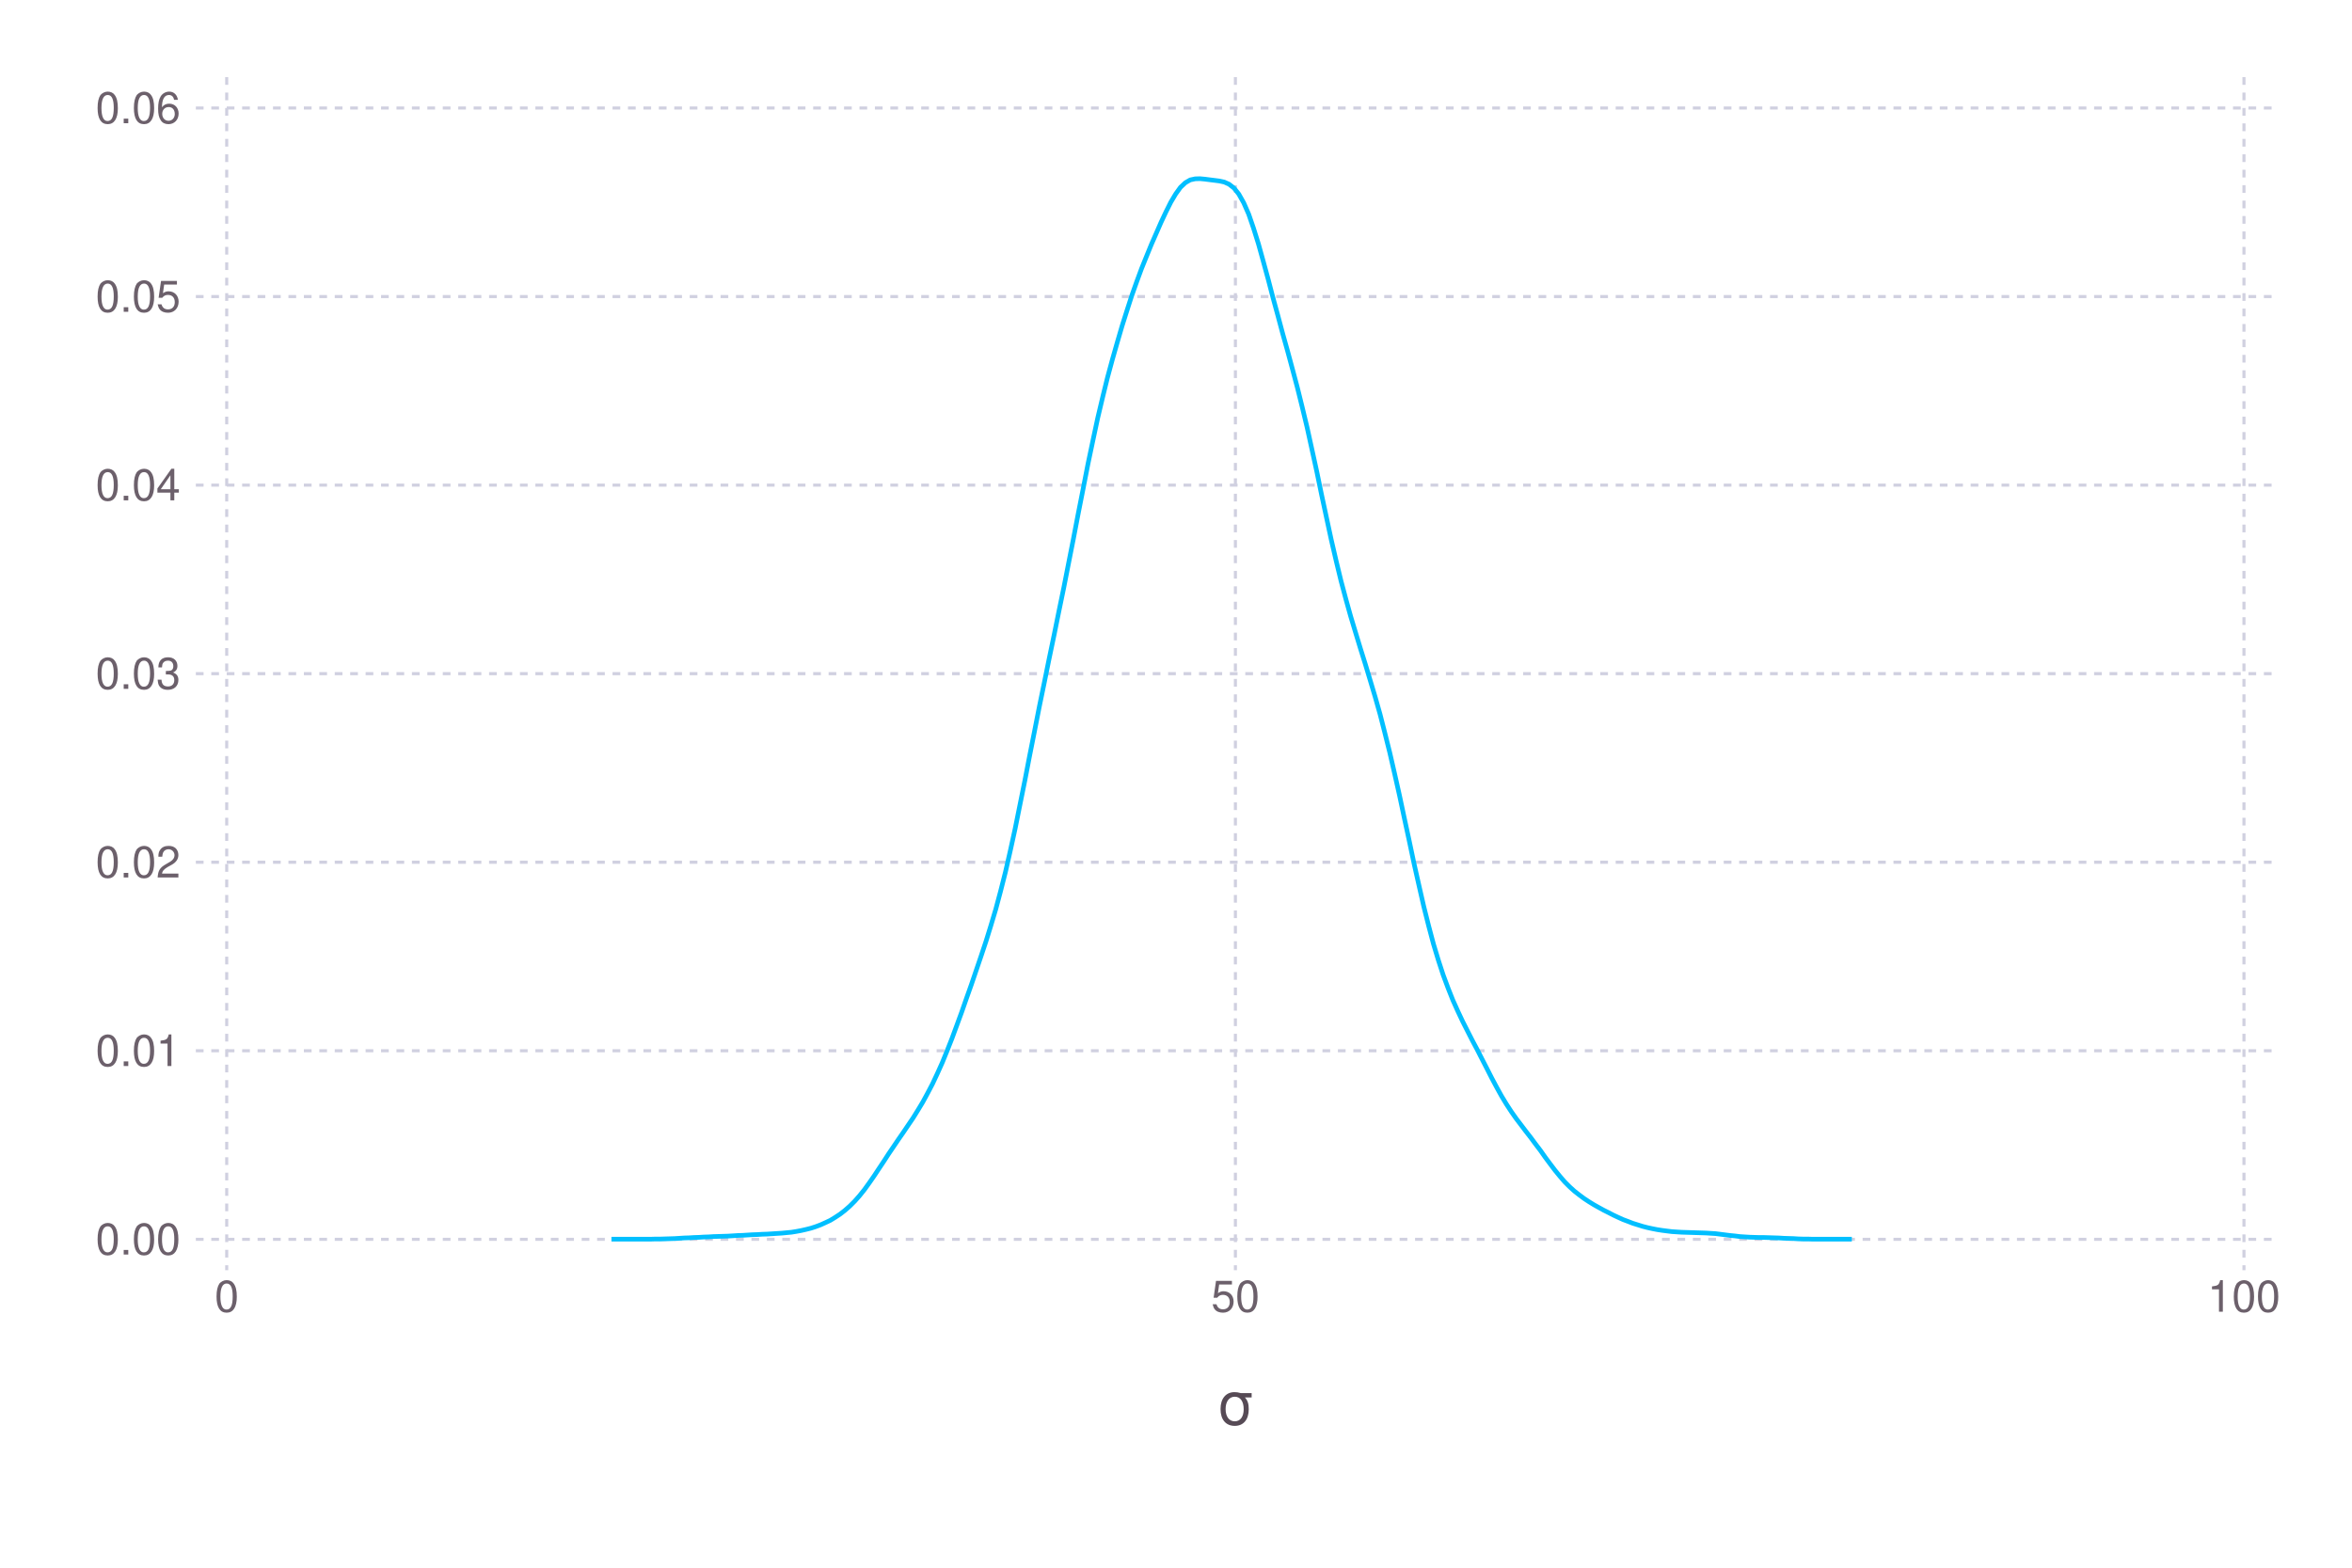
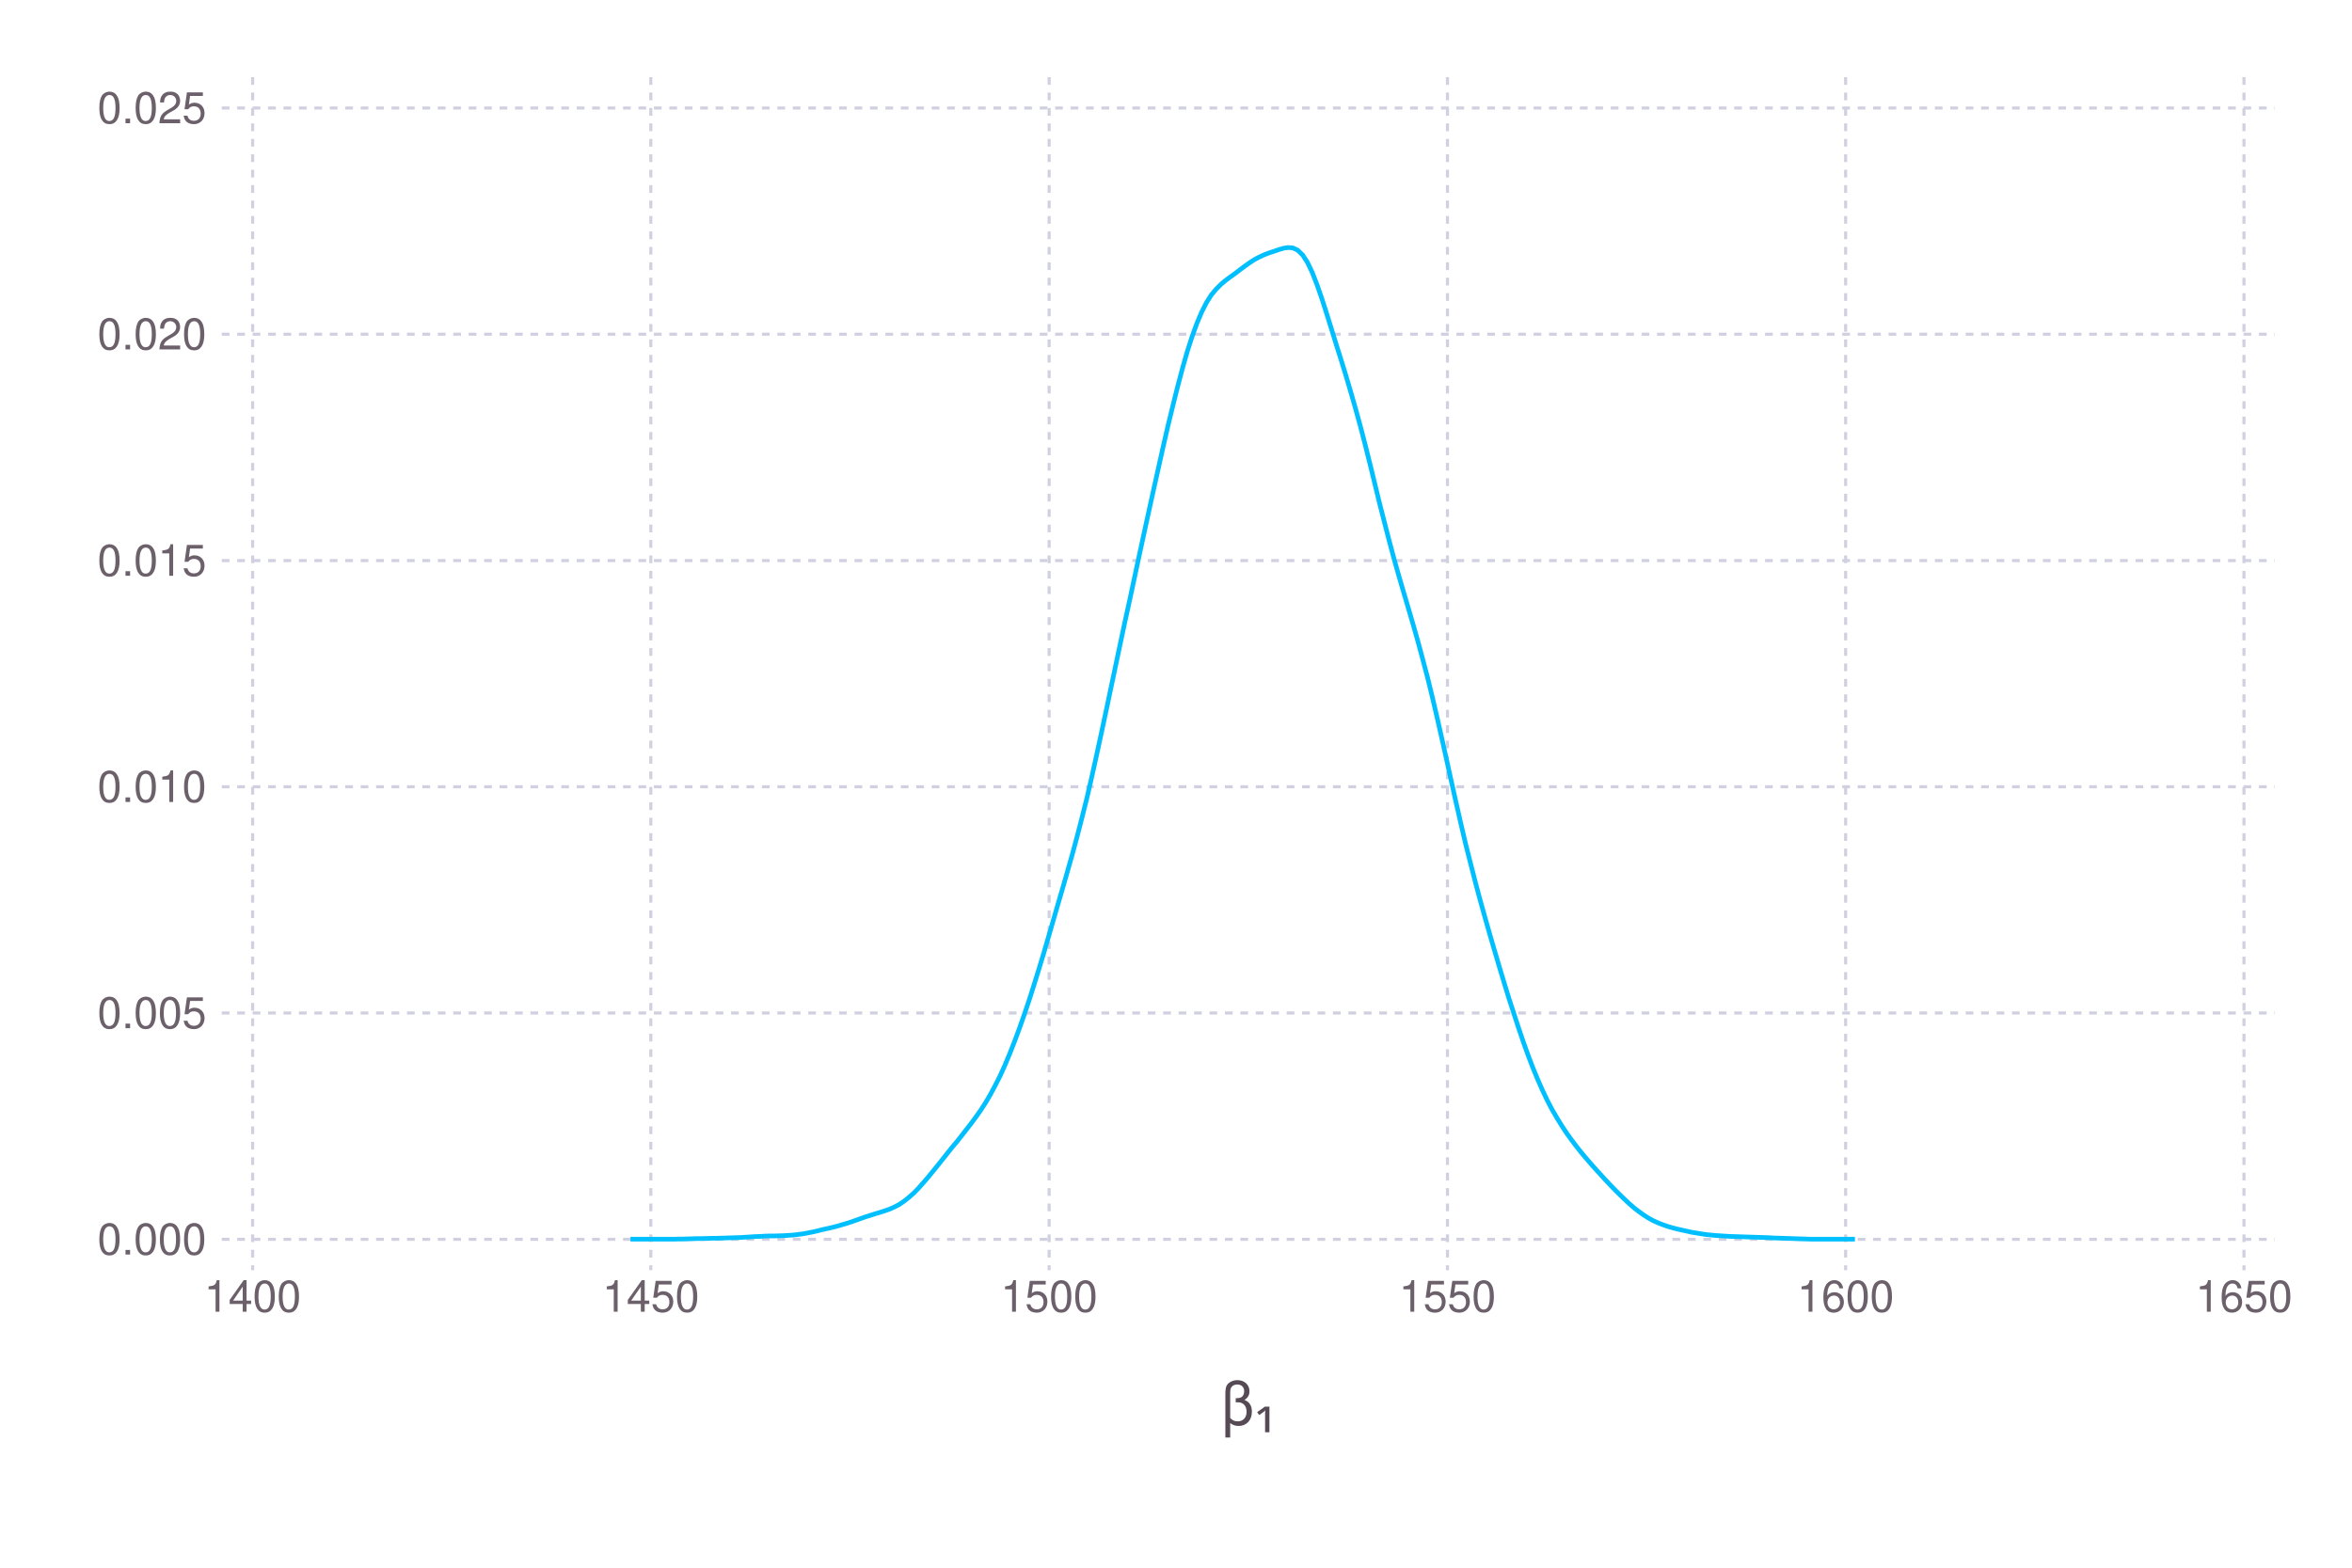
<svg xmlns="http://www.w3.org/2000/svg" version="1.2" width="152.4mm" height="101.6mm" viewBox="0 0 152.4 101.6" stroke="none" fill="#000000" stroke-width="0.3" font-size="3.88">
-   <g class="plotroot xscalable yscalable" id="img-ca36298d-1">
-     <g font-size="3.88" font-family="'PT Sans','Helvetica Neue','Helvetica',sans-serif" fill="#564A55" stroke="#000000" stroke-opacity="0.000" id="img-ca36298d-2">
-       <text x="80.05" y="89.99" text-anchor="middle" dy="0.6em">σ</text>
+   <g class="plotroot xscalable yscalable" id="img-dc4423af-1">
+     <g font-size="3.88" font-family="'PT Sans','Helvetica Neue','Helvetica',sans-serif" fill="#564A55" stroke="#000000" stroke-opacity="0.000" id="img-dc4423af-2">
+       <text x="80.88" y="89.99" text-anchor="middle" dy="0.6em">β₁</text>
    </g>
-     <g class="guide xlabels" font-size="2.82" font-family="'PT Sans Caption','Helvetica Neue','Helvetica',sans-serif" fill="#6C606B" id="img-ca36298d-3">
-       <text x="14.69" y="83.32" text-anchor="middle" dy="0.6em">0</text>
-       <text x="80.05" y="83.32" text-anchor="middle" dy="0.6em">50</text>
-       <text x="145.4" y="83.32" text-anchor="middle" dy="0.6em">100</text>
+     <g class="guide xlabels" font-size="2.82" font-family="'PT Sans Caption','Helvetica Neue','Helvetica',sans-serif" fill="#6C606B" id="img-dc4423af-3">
+       <text x="16.37" y="83.32" text-anchor="middle" dy="0.6em">1400</text>
+       <text x="42.17" y="83.32" text-anchor="middle" dy="0.6em">1450</text>
+       <text x="67.98" y="83.32" text-anchor="middle" dy="0.6em">1500</text>
+       <text x="93.79" y="83.32" text-anchor="middle" dy="0.6em">1550</text>
+       <text x="119.59" y="83.32" text-anchor="middle" dy="0.6em">1600</text>
+       <text x="145.4" y="83.32" text-anchor="middle" dy="0.6em">1650</text>
    </g>
-     <g clip-path="url(#img-ca36298d-4)">
-       <g id="img-ca36298d-5">
-         <g pointer-events="visible" opacity="1" fill="#000000" fill-opacity="0.000" stroke="#000000" stroke-opacity="0.000" class="guide background" id="img-ca36298d-6">
-           <rect x="12.69" y="5" width="134.71" height="77.32" />
+     <g clip-path="url(#img-dc4423af-4)">
+       <g id="img-dc4423af-5">
+         <g pointer-events="visible" opacity="1" fill="#000000" fill-opacity="0.000" stroke="#000000" stroke-opacity="0.000" class="guide background" id="img-dc4423af-6">
+           <rect x="14.37" y="5" width="133.03" height="77.32" />
        </g>
-         <g class="guide ygridlines xfixed" stroke-dasharray="0.5,0.5" stroke-width="0.2" stroke="#D0D0E0" id="img-ca36298d-7">
-           <path fill="none" d="M12.69,80.32 L 147.4 80.32" />
-           <path fill="none" d="M12.69,68.1 L 147.4 68.1" />
-           <path fill="none" d="M12.69,55.88 L 147.4 55.88" />
-           <path fill="none" d="M12.69,43.66 L 147.4 43.66" />
-           <path fill="none" d="M12.69,31.44 L 147.4 31.44" />
-           <path fill="none" d="M12.69,19.22 L 147.4 19.22" />
-           <path fill="none" d="M12.69,7 L 147.4 7" />
+         <g class="guide ygridlines xfixed" stroke-dasharray="0.5,0.5" stroke-width="0.2" stroke="#D0D0E0" id="img-dc4423af-7">
+           <path fill="none" d="M14.37,80.32 L 147.4 80.32" />
+           <path fill="none" d="M14.37,65.65 L 147.4 65.65" />
+           <path fill="none" d="M14.37,50.99 L 147.4 50.99" />
+           <path fill="none" d="M14.37,36.33 L 147.4 36.33" />
+           <path fill="none" d="M14.37,21.66 L 147.4 21.66" />
+           <path fill="none" d="M14.37,7 L 147.4 7" />
        </g>
-         <g class="guide xgridlines yfixed" stroke-dasharray="0.5,0.5" stroke-width="0.2" stroke="#D0D0E0" id="img-ca36298d-8">
-           <path fill="none" d="M14.69,5 L 14.69 82.32" />
-           <path fill="none" d="M80.05,5 L 80.05 82.32" />
+         <g class="guide xgridlines yfixed" stroke-dasharray="0.5,0.5" stroke-width="0.2" stroke="#D0D0E0" id="img-dc4423af-8">
+           <path fill="none" d="M16.37,5 L 16.37 82.32" />
+           <path fill="none" d="M42.17,5 L 42.17 82.32" />
+           <path fill="none" d="M67.98,5 L 67.98 82.32" />
+           <path fill="none" d="M93.79,5 L 93.79 82.32" />
+           <path fill="none" d="M119.59,5 L 119.59 82.32" />
          <path fill="none" d="M145.4,5 L 145.4 82.32" />
        </g>
-         <g class="plotpanel" id="img-ca36298d-9">
-           <g stroke-width="0.3" fill="#000000" fill-opacity="0.000" class="geometry" stroke-dasharray="none" stroke="#00BFFF" id="img-ca36298d-10">
-             <path fill="none" d="M39.62,80.31 L 39.93 80.31 40.25 80.31 40.56 80.31 40.88 80.31 41.19 80.31 41.51 80.31 41.82 80.31 42.14 80.31 42.45 80.3 42.77 80.3 43.08 80.29 43.4 80.28 43.71 80.27 44.03 80.25 44.34 80.23 44.66 80.22 44.97 80.2 45.29 80.19 45.6 80.17 45.92 80.16 46.23 80.14 46.55 80.13 46.87 80.12 47.18 80.11 47.5 80.09 47.81 80.07 48.13 80.06 48.44 80.04 48.76 80.02 49.07 80.01 49.39 79.99 49.7 79.98 50.02 79.96 50.33 79.94 50.65 79.92 50.96 79.89 51.28 79.86 51.59 79.81 51.91 79.75 52.22 79.68 52.54 79.6 52.85 79.5 53.17 79.38 53.48 79.24 53.8 79.09 54.11 78.9 54.43 78.69 54.74 78.45 55.06 78.17 55.38 77.85 55.69 77.5 56.01 77.1 56.32 76.67 56.64 76.21 56.95 75.74 57.27 75.26 57.58 74.78 57.9 74.31 58.21 73.85 58.53 73.39 58.84 72.93 59.16 72.46 59.47 71.96 59.79 71.43 60.1 70.86 60.42 70.25 60.73 69.59 61.05 68.88 61.36 68.12 61.68 67.31 61.99 66.47 62.31 65.6 62.62 64.71 62.94 63.81 63.25 62.9 63.57 61.96 63.89 61 64.2 60 64.52 58.93 64.83 57.77 65.15 56.51 65.46 55.15 65.78 53.69 66.09 52.15 66.41 50.57 66.72 48.96 67.04 47.35 67.35 45.77 67.67 44.22 67.98 42.69 68.3 41.16 68.61 39.63 68.93 38.08 69.24 36.5 69.56 34.88 69.87 33.26 70.19 31.64 70.5 30.05 70.82 28.53 71.13 27.08 71.45 25.73 71.76 24.47 72.08 23.29 72.4 22.17 72.71 21.11 73.03 20.1 73.34 19.14 73.66 18.24 73.97 17.4 74.29 16.61 74.6 15.85 74.92 15.12 75.23 14.41 75.55 13.73 75.86 13.11 76.18 12.57 76.49 12.14 76.81 11.84 77.12 11.66 77.44 11.59 77.75 11.58 78.07 11.61 78.38 11.65 78.7 11.69 79.01 11.73 79.33 11.8 79.64 11.94 79.96 12.19 80.27 12.58 80.59 13.15 80.91 13.88 81.22 14.78 81.54 15.8 81.85 16.92 82.17 18.09 82.48 19.28 82.8 20.45 83.11 21.61 83.43 22.75 83.74 23.9 84.06 25.1 84.37 26.35 84.69 27.68 85 29.09 85.32 30.55 85.63 32.05 85.95 33.54 86.26 34.98 86.58 36.36 86.89 37.64 87.21 38.84 87.52 39.95 87.84 41.01 88.15 42.03 88.47 43.05 88.78 44.08 89.1 45.15 89.42 46.28 89.73 47.49 90.05 48.77 90.36 50.12 90.68 51.54 90.99 53 91.31 54.48 91.62 55.95 91.94 57.37 92.25 58.73 92.57 60 92.88 61.17 93.2 62.23 93.51 63.18 93.83 64.04 94.14 64.82 94.46 65.53 94.77 66.19 95.09 66.82 95.4 67.43 95.72 68.03 96.03 68.64 96.35 69.26 96.66 69.87 96.98 70.47 97.29 71.03 97.61 71.56 97.93 72.05 98.24 72.49 98.56 72.91 98.87 73.32 99.19 73.73 99.5 74.15 99.82 74.57 100.13 75.01 100.45 75.44 100.76 75.85 101.08 76.24 101.39 76.6 101.71 76.92 102.02 77.2 102.34 77.45 102.65 77.68 102.97 77.89 103.28 78.08 103.6 78.26 103.91 78.43 104.23 78.59 104.54 78.75 104.86 78.9 105.17 79.04 105.49 79.16 105.8 79.28 106.12 79.38 106.44 79.48 106.75 79.56 107.07 79.63 107.38 79.69 107.7 79.74 108.01 79.78 108.33 79.82 108.64 79.84 108.96 79.86 109.27 79.87 109.59 79.88 109.9 79.89 110.22 79.9 110.53 79.91 110.85 79.93 111.16 79.95 111.48 79.99 111.79 80.03 112.11 80.07 112.42 80.1 112.74 80.14 113.05 80.16 113.37 80.18 113.68 80.19 114 80.2 114.31 80.2 114.63 80.21 114.95 80.22 115.26 80.23 115.58 80.25 115.89 80.26 116.21 80.27 116.52 80.29 116.84 80.3 117.15 80.3 117.47 80.31 117.78 80.31 118.1 80.31 118.41 80.31 118.73 80.31 119.04 80.31 119.36 80.31 119.67 80.31 119.99 80.31" />
+         <g class="plotpanel" id="img-dc4423af-9">
+           <g stroke-width="0.3" fill="#000000" fill-opacity="0.000" class="geometry" stroke-dasharray="none" stroke="#00BFFF" id="img-dc4423af-10">
+             <path fill="none" d="M40.85,80.31 L 41.16 80.31 41.47 80.31 41.78 80.31 42.09 80.31 42.4 80.31 42.72 80.31 43.03 80.31 43.34 80.31 43.65 80.31 43.96 80.3 44.27 80.3 44.58 80.29 44.89 80.28 45.2 80.27 45.52 80.27 45.83 80.26 46.14 80.25 46.45 80.25 46.76 80.24 47.07 80.23 47.38 80.22 47.69 80.21 48 80.2 48.32 80.18 48.63 80.16 48.94 80.14 49.25 80.13 49.56 80.11 49.87 80.1 50.18 80.1 50.49 80.09 50.8 80.08 51.12 80.06 51.43 80.04 51.74 80 52.05 79.96 52.36 79.9 52.67 79.84 52.98 79.77 53.29 79.69 53.61 79.62 53.92 79.55 54.23 79.47 54.54 79.38 54.85 79.29 55.16 79.19 55.47 79.08 55.78 78.97 56.09 78.86 56.41 78.76 56.72 78.66 57.03 78.57 57.34 78.47 57.65 78.36 57.96 78.22 58.27 78.06 58.58 77.85 58.89 77.6 59.21 77.32 59.52 77 59.83 76.65 60.14 76.29 60.45 75.91 60.76 75.53 61.07 75.14 61.38 74.75 61.69 74.36 62.01 73.98 62.32 73.59 62.63 73.19 62.94 72.79 63.25 72.37 63.56 71.93 63.87 71.45 64.18 70.92 64.49 70.34 64.81 69.71 65.12 69.02 65.43 68.28 65.74 67.49 66.05 66.66 66.36 65.78 66.67 64.86 66.98 63.89 67.29 62.89 67.61 61.84 67.92 60.78 68.23 59.71 68.54 58.64 68.85 57.58 69.16 56.5 69.47 55.41 69.78 54.26 70.09 53.06 70.41 51.79 70.72 50.45 71.03 49.05 71.34 47.62 71.65 46.17 71.96 44.7 72.27 43.23 72.58 41.76 72.89 40.3 73.21 38.84 73.52 37.39 73.83 35.94 74.14 34.51 74.45 33.09 74.76 31.68 75.07 30.29 75.38 28.9 75.69 27.55 76.01 26.24 76.32 25 76.63 23.83 76.94 22.75 77.25 21.79 77.56 20.94 77.87 20.21 78.18 19.6 78.49 19.11 78.81 18.73 79.12 18.42 79.43 18.16 79.74 17.93 80.05 17.71 80.36 17.47 80.67 17.24 80.98 17.02 81.29 16.82 81.61 16.65 81.92 16.51 82.23 16.39 82.54 16.29 82.85 16.18 83.16 16.09 83.47 16.04 83.78 16.07 84.09 16.22 84.41 16.53 84.72 17.01 85.03 17.66 85.34 18.46 85.65 19.35 85.96 20.32 86.27 21.31 86.58 22.32 86.9 23.33 87.21 24.34 87.52 25.39 87.83 26.47 88.14 27.6 88.45 28.79 88.76 30.03 89.07 31.3 89.38 32.58 89.7 33.83 90.01 35.03 90.32 36.19 90.63 37.29 90.94 38.35 91.25 39.4 91.56 40.46 91.87 41.55 92.18 42.7 92.5 43.91 92.81 45.18 93.12 46.51 93.43 47.88 93.74 49.27 94.05 50.68 94.36 52.07 94.67 53.43 94.98 54.75 95.3 56.01 95.61 57.22 95.92 58.38 96.23 59.49 96.54 60.58 96.85 61.64 97.16 62.69 97.47 63.72 97.78 64.73 98.1 65.71 98.41 66.66 98.72 67.57 99.03 68.43 99.34 69.24 99.65 69.99 99.96 70.69 100.27 71.34 100.58 71.93 100.9 72.48 101.21 72.98 101.52 73.45 101.83 73.88 102.14 74.29 102.45 74.68 102.76 75.05 103.07 75.41 103.38 75.76 103.7 76.11 104.01 76.45 104.32 76.78 104.63 77.1 104.94 77.41 105.25 77.71 105.56 78 105.87 78.27 106.18 78.51 106.5 78.74 106.81 78.94 107.12 79.11 107.43 79.25 107.74 79.37 108.05 79.48 108.36 79.57 108.67 79.65 108.98 79.72 109.3 79.79 109.61 79.86 109.92 79.91 110.23 79.96 110.54 80.01 110.85 80.04 111.16 80.07 111.47 80.09 111.78 80.11 112.1 80.13 112.41 80.14 112.72 80.15 113.03 80.16 113.34 80.17 113.65 80.18 113.96 80.19 114.27 80.2 114.58 80.21 114.9 80.23 115.21 80.24 115.52 80.25 115.83 80.26 116.14 80.27 116.45 80.28 116.76 80.29 117.07 80.3 117.38 80.31 117.7 80.31 118.01 80.31 118.32 80.31 118.63 80.31 118.94 80.31 119.25 80.31 119.56 80.31 119.87 80.31 120.19 80.31" />
          </g>
        </g>
      </g>
    </g>
-     <g class="guide ylabels" font-size="2.82" font-family="'PT Sans Caption','Helvetica Neue','Helvetica',sans-serif" fill="#6C606B" id="img-ca36298d-11">
-       <text x="11.69" y="80.32" text-anchor="end" dy="0.35em">0.00</text>
-       <text x="11.69" y="68.1" text-anchor="end" dy="0.35em">0.01</text>
-       <text x="11.69" y="55.88" text-anchor="end" dy="0.35em">0.02</text>
-       <text x="11.69" y="43.66" text-anchor="end" dy="0.35em">0.03</text>
-       <text x="11.69" y="31.44" text-anchor="end" dy="0.35em">0.04</text>
-       <text x="11.69" y="19.22" text-anchor="end" dy="0.35em">0.05</text>
-       <text x="11.69" y="7" text-anchor="end" dy="0.35em">0.06</text>
+     <g class="guide ylabels" font-size="2.82" font-family="'PT Sans Caption','Helvetica Neue','Helvetica',sans-serif" fill="#6C606B" id="img-dc4423af-11">
+       <text x="13.37" y="80.32" text-anchor="end" dy="0.35em">0.000</text>
+       <text x="13.37" y="65.65" text-anchor="end" dy="0.35em">0.005</text>
+       <text x="13.37" y="50.99" text-anchor="end" dy="0.35em">0.010</text>
+       <text x="13.37" y="36.33" text-anchor="end" dy="0.35em">0.015</text>
+       <text x="13.37" y="21.66" text-anchor="end" dy="0.35em">0.020</text>
+       <text x="13.37" y="7" text-anchor="end" dy="0.35em">0.025</text>
    </g>
  </g>
  <defs>
-     <clipPath id="img-ca36298d-4">
-       <path d="M12.69,5 L 147.4 5 147.4 82.32 12.69 82.32" />
+     <clipPath id="img-dc4423af-4">
+       <path d="M14.37,5 L 147.4 5 147.4 82.32 14.37 82.32" />
    </clipPath>
  </defs>
</svg>
